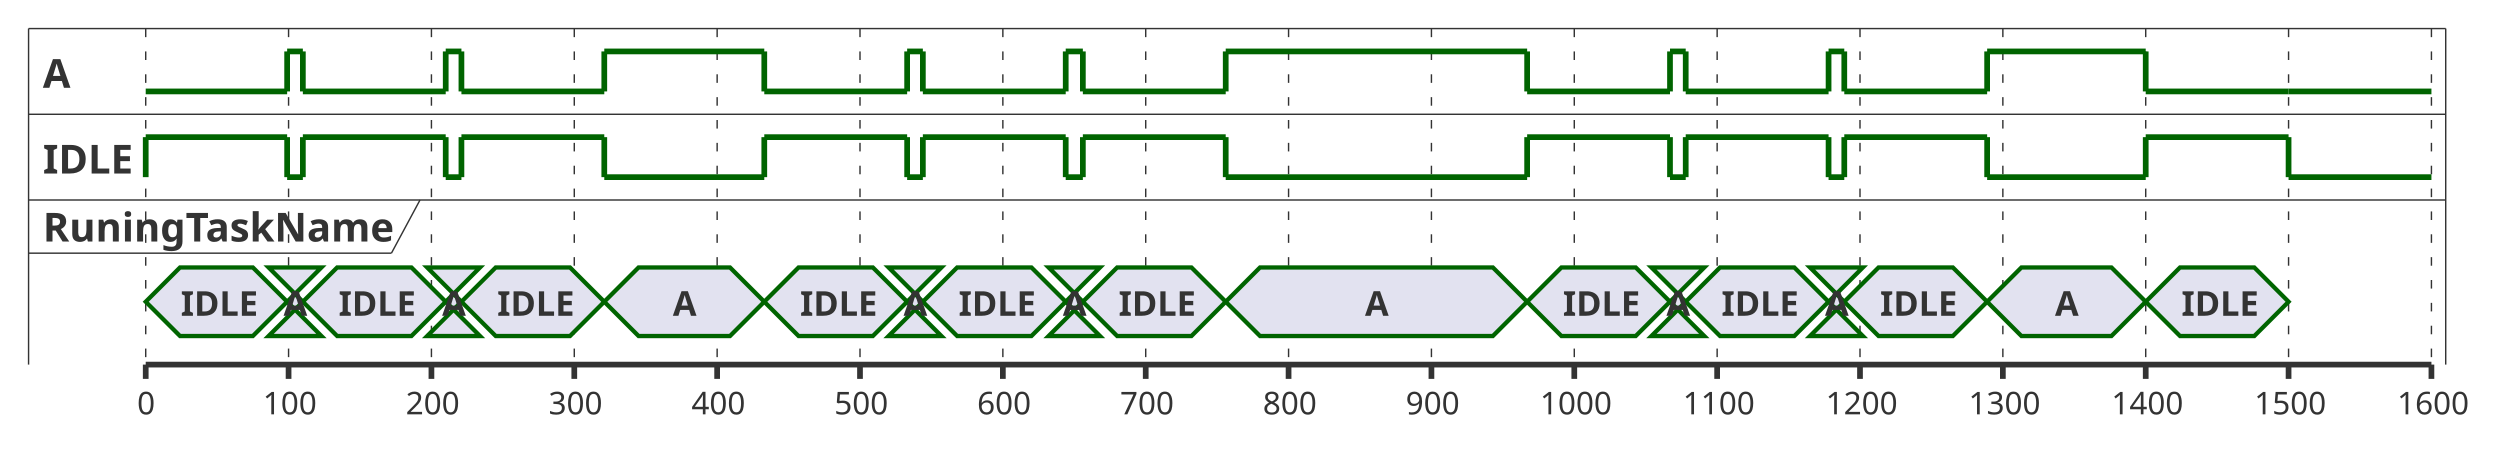
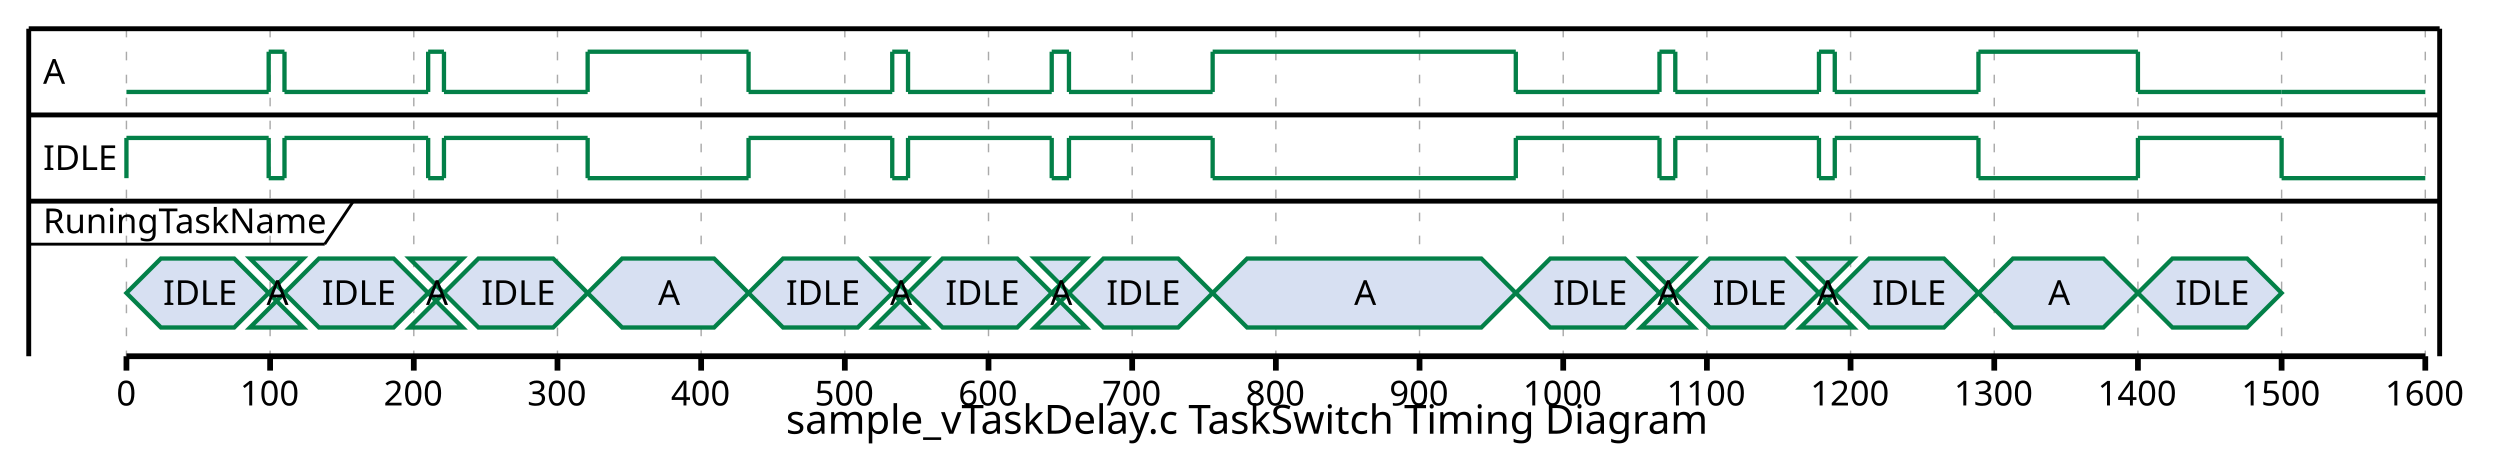
- <svg xmlns="http://www.w3.org/2000/svg" contentStyleType="text/css" height="158px" preserveAspectRatio="none" style="width:875px;height:158px;background:#FFFFFF;" version="1.1" viewBox="0 0 875 158" width="875px" zoomAndPan="magnify">
+ <svg xmlns="http://www.w3.org/2000/svg" contentScriptType="application/ecmascript" contentStyleType="text/css" height="164px" preserveAspectRatio="none" style="width:870px;height:164px;" version="1.1" viewBox="0 0 870 164" width="870px" zoomAndPan="magnify">
  <defs />
  <g>
-     <line style="stroke:#333333;stroke-width:0.5;" x1="10" x2="10" y1="10" y2="127.609" />
-     <line style="stroke:#333333;stroke-width:0.5;" x1="856" x2="856" y1="10" y2="127.609" />
-     <line style="stroke:#333333;stroke-width:0.5;stroke-dasharray:3.0,5.0;" x1="51" x2="51" y1="10" y2="127.609" />
-     <line style="stroke:#333333;stroke-width:0.5;stroke-dasharray:3.0,5.0;" x1="101" x2="101" y1="10" y2="127.609" />
-     <line style="stroke:#333333;stroke-width:0.5;stroke-dasharray:3.0,5.0;" x1="151" x2="151" y1="10" y2="127.609" />
-     <line style="stroke:#333333;stroke-width:0.5;stroke-dasharray:3.0,5.0;" x1="201" x2="201" y1="10" y2="127.609" />
-     <line style="stroke:#333333;stroke-width:0.5;stroke-dasharray:3.0,5.0;" x1="251" x2="251" y1="10" y2="127.609" />
-     <line style="stroke:#333333;stroke-width:0.5;stroke-dasharray:3.0,5.0;" x1="301" x2="301" y1="10" y2="127.609" />
-     <line style="stroke:#333333;stroke-width:0.5;stroke-dasharray:3.0,5.0;" x1="351" x2="351" y1="10" y2="127.609" />
-     <line style="stroke:#333333;stroke-width:0.5;stroke-dasharray:3.0,5.0;" x1="401" x2="401" y1="10" y2="127.609" />
-     <line style="stroke:#333333;stroke-width:0.5;stroke-dasharray:3.0,5.0;" x1="451" x2="451" y1="10" y2="127.609" />
-     <line style="stroke:#333333;stroke-width:0.5;stroke-dasharray:3.0,5.0;" x1="501" x2="501" y1="10" y2="127.609" />
-     <line style="stroke:#333333;stroke-width:0.5;stroke-dasharray:3.0,5.0;" x1="551" x2="551" y1="10" y2="127.609" />
-     <line style="stroke:#333333;stroke-width:0.5;stroke-dasharray:3.0,5.0;" x1="601" x2="601" y1="10" y2="127.609" />
-     <line style="stroke:#333333;stroke-width:0.5;stroke-dasharray:3.0,5.0;" x1="651" x2="651" y1="10" y2="127.609" />
-     <line style="stroke:#333333;stroke-width:0.5;stroke-dasharray:3.0,5.0;" x1="701" x2="701" y1="10" y2="127.609" />
-     <line style="stroke:#333333;stroke-width:0.5;stroke-dasharray:3.0,5.0;" x1="751" x2="751" y1="10" y2="127.609" />
-     <line style="stroke:#333333;stroke-width:0.5;stroke-dasharray:3.0,5.0;" x1="801" x2="801" y1="10" y2="127.609" />
-     <line style="stroke:#333333;stroke-width:0.5;stroke-dasharray:3.0,5.0;" x1="851" x2="851" y1="10" y2="127.609" />
-     <line style="stroke:#333333;stroke-width:0.5;" x1="10" x2="856" y1="10" y2="10" />
-     <text fill="#333333" font-family="sans-serif" font-size="14" font-weight="bold" lengthAdjust="spacing" textLength="9" x="15" y="30.729">A</text>
-     <line style="stroke:#006400;stroke-width:2.0;" x1="51" x2="51" y1="32" y2="32" />
-     <line style="stroke:#006400;stroke-width:2.0;" x1="51" x2="100.5" y1="32" y2="32" />
-     <line style="stroke:#006400;stroke-width:2.0;" x1="100.5" x2="100.5" y1="18" y2="32" />
-     <line style="stroke:#006400;stroke-width:2.0;" x1="100.5" x2="106" y1="18" y2="18" />
-     <line style="stroke:#006400;stroke-width:2.0;" x1="106" x2="106" y1="18" y2="32" />
-     <line style="stroke:#006400;stroke-width:2.0;" x1="106" x2="156" y1="32" y2="32" />
-     <line style="stroke:#006400;stroke-width:2.0;" x1="156" x2="156" y1="18" y2="32" />
-     <line style="stroke:#006400;stroke-width:2.0;" x1="156" x2="161.5" y1="18" y2="18" />
-     <line style="stroke:#006400;stroke-width:2.0;" x1="161.5" x2="161.5" y1="18" y2="32" />
-     <line style="stroke:#006400;stroke-width:2.0;" x1="161.5" x2="211.5" y1="32" y2="32" />
-     <line style="stroke:#006400;stroke-width:2.0;" x1="211.5" x2="211.5" y1="18" y2="32" />
-     <line style="stroke:#006400;stroke-width:2.0;" x1="211.5" x2="267.5" y1="18" y2="18" />
-     <line style="stroke:#006400;stroke-width:2.0;" x1="267.5" x2="267.5" y1="18" y2="32" />
-     <line style="stroke:#006400;stroke-width:2.0;" x1="267.5" x2="317.5" y1="32" y2="32" />
-     <line style="stroke:#006400;stroke-width:2.0;" x1="317.5" x2="317.5" y1="18" y2="32" />
-     <line style="stroke:#006400;stroke-width:2.0;" x1="317.5" x2="323" y1="18" y2="18" />
-     <line style="stroke:#006400;stroke-width:2.0;" x1="323" x2="323" y1="18" y2="32" />
-     <line style="stroke:#006400;stroke-width:2.0;" x1="323" x2="373" y1="32" y2="32" />
-     <line style="stroke:#006400;stroke-width:2.0;" x1="373" x2="373" y1="18" y2="32" />
-     <line style="stroke:#006400;stroke-width:2.0;" x1="373" x2="379" y1="18" y2="18" />
-     <line style="stroke:#006400;stroke-width:2.0;" x1="379" x2="379" y1="18" y2="32" />
-     <line style="stroke:#006400;stroke-width:2.0;" x1="379" x2="429" y1="32" y2="32" />
-     <line style="stroke:#006400;stroke-width:2.0;" x1="429" x2="429" y1="18" y2="32" />
-     <line style="stroke:#006400;stroke-width:2.0;" x1="429" x2="534.5" y1="18" y2="18" />
-     <line style="stroke:#006400;stroke-width:2.0;" x1="534.5" x2="534.5" y1="18" y2="32" />
-     <line style="stroke:#006400;stroke-width:2.0;" x1="534.5" x2="584.5" y1="32" y2="32" />
-     <line style="stroke:#006400;stroke-width:2.0;" x1="584.5" x2="584.5" y1="18" y2="32" />
-     <line style="stroke:#006400;stroke-width:2.0;" x1="584.5" x2="590" y1="18" y2="18" />
-     <line style="stroke:#006400;stroke-width:2.0;" x1="590" x2="590" y1="18" y2="32" />
-     <line style="stroke:#006400;stroke-width:2.0;" x1="590" x2="640" y1="32" y2="32" />
-     <line style="stroke:#006400;stroke-width:2.0;" x1="640" x2="640" y1="18" y2="32" />
-     <line style="stroke:#006400;stroke-width:2.0;" x1="640" x2="645.5" y1="18" y2="18" />
-     <line style="stroke:#006400;stroke-width:2.0;" x1="645.5" x2="645.5" y1="18" y2="32" />
-     <line style="stroke:#006400;stroke-width:2.0;" x1="645.5" x2="695.5" y1="32" y2="32" />
-     <line style="stroke:#006400;stroke-width:2.0;" x1="695.5" x2="695.5" y1="18" y2="32" />
-     <line style="stroke:#006400;stroke-width:2.0;" x1="695.5" x2="751" y1="18" y2="18" />
-     <line style="stroke:#006400;stroke-width:2.0;" x1="751" x2="751" y1="18" y2="32" />
-     <line style="stroke:#006400;stroke-width:2.0;" x1="751" x2="801" y1="32" y2="32" />
-     <line style="stroke:#006400;stroke-width:2.0;" x1="801" x2="851" y1="32" y2="32" />
-     <line style="stroke:#333333;stroke-width:0.5;" x1="10" x2="856" y1="40" y2="40" />
-     <text fill="#333333" font-family="sans-serif" font-size="14" font-weight="bold" lengthAdjust="spacing" textLength="31" x="15" y="60.728">IDLE</text>
-     <line style="stroke:#006400;stroke-width:2.0;" x1="51" x2="51" y1="62" y2="62" />
-     <line style="stroke:#006400;stroke-width:2.0;" x1="51" x2="51" y1="48" y2="62" />
-     <line style="stroke:#006400;stroke-width:2.0;" x1="51" x2="100.5" y1="48" y2="48" />
-     <line style="stroke:#006400;stroke-width:2.0;" x1="100.5" x2="100.5" y1="48" y2="62" />
-     <line style="stroke:#006400;stroke-width:2.0;" x1="100.5" x2="106" y1="62" y2="62" />
-     <line style="stroke:#006400;stroke-width:2.0;" x1="106" x2="106" y1="48" y2="62" />
-     <line style="stroke:#006400;stroke-width:2.0;" x1="106" x2="156" y1="48" y2="48" />
-     <line style="stroke:#006400;stroke-width:2.0;" x1="156" x2="156" y1="48" y2="62" />
-     <line style="stroke:#006400;stroke-width:2.0;" x1="156" x2="161.5" y1="62" y2="62" />
-     <line style="stroke:#006400;stroke-width:2.0;" x1="161.5" x2="161.5" y1="48" y2="62" />
-     <line style="stroke:#006400;stroke-width:2.0;" x1="161.5" x2="211.5" y1="48" y2="48" />
-     <line style="stroke:#006400;stroke-width:2.0;" x1="211.5" x2="211.5" y1="48" y2="62" />
-     <line style="stroke:#006400;stroke-width:2.0;" x1="211.5" x2="267.5" y1="62" y2="62" />
-     <line style="stroke:#006400;stroke-width:2.0;" x1="267.5" x2="267.5" y1="48" y2="62" />
-     <line style="stroke:#006400;stroke-width:2.0;" x1="267.5" x2="317.5" y1="48" y2="48" />
-     <line style="stroke:#006400;stroke-width:2.0;" x1="317.5" x2="317.5" y1="48" y2="62" />
-     <line style="stroke:#006400;stroke-width:2.0;" x1="317.5" x2="323" y1="62" y2="62" />
-     <line style="stroke:#006400;stroke-width:2.0;" x1="323" x2="323" y1="48" y2="62" />
-     <line style="stroke:#006400;stroke-width:2.0;" x1="323" x2="373" y1="48" y2="48" />
-     <line style="stroke:#006400;stroke-width:2.0;" x1="373" x2="373" y1="48" y2="62" />
-     <line style="stroke:#006400;stroke-width:2.0;" x1="373" x2="379" y1="62" y2="62" />
-     <line style="stroke:#006400;stroke-width:2.0;" x1="379" x2="379" y1="48" y2="62" />
-     <line style="stroke:#006400;stroke-width:2.0;" x1="379" x2="429" y1="48" y2="48" />
-     <line style="stroke:#006400;stroke-width:2.0;" x1="429" x2="429" y1="48" y2="62" />
-     <line style="stroke:#006400;stroke-width:2.0;" x1="429" x2="534.5" y1="62" y2="62" />
-     <line style="stroke:#006400;stroke-width:2.0;" x1="534.5" x2="534.5" y1="48" y2="62" />
-     <line style="stroke:#006400;stroke-width:2.0;" x1="534.5" x2="584.5" y1="48" y2="48" />
-     <line style="stroke:#006400;stroke-width:2.0;" x1="584.5" x2="584.5" y1="48" y2="62" />
-     <line style="stroke:#006400;stroke-width:2.0;" x1="584.5" x2="590" y1="62" y2="62" />
-     <line style="stroke:#006400;stroke-width:2.0;" x1="590" x2="590" y1="48" y2="62" />
-     <line style="stroke:#006400;stroke-width:2.0;" x1="590" x2="640" y1="48" y2="48" />
-     <line style="stroke:#006400;stroke-width:2.0;" x1="640" x2="640" y1="48" y2="62" />
-     <line style="stroke:#006400;stroke-width:2.0;" x1="640" x2="645.5" y1="62" y2="62" />
-     <line style="stroke:#006400;stroke-width:2.0;" x1="645.5" x2="645.5" y1="48" y2="62" />
-     <line style="stroke:#006400;stroke-width:2.0;" x1="645.5" x2="695.5" y1="48" y2="48" />
-     <line style="stroke:#006400;stroke-width:2.0;" x1="695.5" x2="695.5" y1="48" y2="62" />
-     <line style="stroke:#006400;stroke-width:2.0;" x1="695.5" x2="751" y1="62" y2="62" />
-     <line style="stroke:#006400;stroke-width:2.0;" x1="751" x2="751" y1="48" y2="62" />
-     <line style="stroke:#006400;stroke-width:2.0;" x1="751" x2="801" y1="48" y2="48" />
-     <line style="stroke:#006400;stroke-width:2.0;" x1="801" x2="801" y1="48" y2="62" />
-     <line style="stroke:#006400;stroke-width:2.0;" x1="801" x2="851" y1="62" y2="62" />
-     <line style="stroke:#333333;stroke-width:0.5;" x1="10" x2="856" y1="70" y2="70" />
-     <text fill="#333333" font-family="sans-serif" font-size="14" font-weight="bold" lengthAdjust="spacing" textLength="121" x="15" y="84.533">RuningTaskName</text>
-     <line style="stroke:#333333;stroke-width:0.5;" x1="10" x2="137" y1="88.609" y2="88.609" />
-     <line style="stroke:#333333;stroke-width:0.5;" x1="137" x2="147" y1="88.609" y2="70" />
-     <polygon fill="#E2E2F0" points="63,93.609,88.5,93.609,100.5,105.609,88.5,117.609,63,117.609,51,105.609" style="stroke:#006400;stroke-width:1.5;" />
-     <polygon fill="#E2E2F0" points="112.5,93.609,94,93.609,106,105.609,94,117.609,112.5,117.609,100.5,105.609" style="stroke:#006400;stroke-width:1.5;" />
-     <polygon fill="#E2E2F0" points="118,93.609,144,93.609,156,105.609,144,117.609,118,117.609,106,105.609" style="stroke:#006400;stroke-width:1.5;" />
-     <polygon fill="#E2E2F0" points="168,93.609,149.5,93.609,161.5,105.609,149.5,117.609,168,117.609,156,105.609" style="stroke:#006400;stroke-width:1.5;" />
-     <polygon fill="#E2E2F0" points="173.5,93.609,199.5,93.609,211.5,105.609,199.5,117.609,173.5,117.609,161.5,105.609" style="stroke:#006400;stroke-width:1.5;" />
-     <polygon fill="#E2E2F0" points="223.5,93.609,255.5,93.609,267.5,105.609,255.5,117.609,223.5,117.609,211.5,105.609" style="stroke:#006400;stroke-width:1.5;" />
-     <polygon fill="#E2E2F0" points="279.5,93.609,305.5,93.609,317.5,105.609,305.5,117.609,279.5,117.609,267.5,105.609" style="stroke:#006400;stroke-width:1.5;" />
-     <polygon fill="#E2E2F0" points="329.5,93.609,311,93.609,323,105.609,311,117.609,329.5,117.609,317.5,105.609" style="stroke:#006400;stroke-width:1.5;" />
-     <polygon fill="#E2E2F0" points="335,93.609,361,93.609,373,105.609,361,117.609,335,117.609,323,105.609" style="stroke:#006400;stroke-width:1.5;" />
-     <polygon fill="#E2E2F0" points="385,93.609,367,93.609,379,105.609,367,117.609,385,117.609,373,105.609" style="stroke:#006400;stroke-width:1.5;" />
-     <polygon fill="#E2E2F0" points="391,93.609,417,93.609,429,105.609,417,117.609,391,117.609,379,105.609" style="stroke:#006400;stroke-width:1.5;" />
-     <polygon fill="#E2E2F0" points="441,93.609,522.5,93.609,534.5,105.609,522.5,117.609,441,117.609,429,105.609" style="stroke:#006400;stroke-width:1.5;" />
-     <polygon fill="#E2E2F0" points="546.5,93.609,572.5,93.609,584.5,105.609,572.5,117.609,546.5,117.609,534.5,105.609" style="stroke:#006400;stroke-width:1.5;" />
-     <polygon fill="#E2E2F0" points="596.5,93.609,578,93.609,590,105.609,578,117.609,596.5,117.609,584.5,105.609" style="stroke:#006400;stroke-width:1.5;" />
-     <polygon fill="#E2E2F0" points="602,93.609,628,93.609,640,105.609,628,117.609,602,117.609,590,105.609" style="stroke:#006400;stroke-width:1.5;" />
-     <polygon fill="#E2E2F0" points="652,93.609,633.5,93.609,645.5,105.609,633.5,117.609,652,117.609,640,105.609" style="stroke:#006400;stroke-width:1.5;" />
-     <polygon fill="#E2E2F0" points="657.5,93.609,683.5,93.609,695.5,105.609,683.5,117.609,657.5,117.609,645.5,105.609" style="stroke:#006400;stroke-width:1.5;" />
-     <polygon fill="#E2E2F0" points="707.5,93.609,739,93.609,751,105.609,739,117.609,707.5,117.609,695.5,105.609" style="stroke:#006400;stroke-width:1.5;" />
-     <polygon fill="#E2E2F0" points="763,93.609,789,93.609,801,105.609,789,117.609,763,117.609,751,105.609" style="stroke:#006400;stroke-width:1.5;" />
-     <text fill="#333333" font-family="sans-serif" font-size="12" font-weight="bold" lengthAdjust="spacing" textLength="25" x="63.25" y="110.519">IDLE</text>
-     <text fill="#333333" font-family="sans-serif" font-size="12" font-weight="bold" lengthAdjust="spacing" textLength="8" x="99.25" y="110.519">A</text>
-     <text fill="#333333" font-family="sans-serif" font-size="12" font-weight="bold" lengthAdjust="spacing" textLength="25" x="118.5" y="110.519">IDLE</text>
-     <text fill="#333333" font-family="sans-serif" font-size="12" font-weight="bold" lengthAdjust="spacing" textLength="8" x="154.75" y="110.519">A</text>
-     <text fill="#333333" font-family="sans-serif" font-size="12" font-weight="bold" lengthAdjust="spacing" textLength="25" x="174" y="110.519">IDLE</text>
-     <text fill="#333333" font-family="sans-serif" font-size="12" font-weight="bold" lengthAdjust="spacing" textLength="8" x="235.5" y="110.519">A</text>
-     <text fill="#333333" font-family="sans-serif" font-size="12" font-weight="bold" lengthAdjust="spacing" textLength="25" x="280" y="110.519">IDLE</text>
-     <text fill="#333333" font-family="sans-serif" font-size="12" font-weight="bold" lengthAdjust="spacing" textLength="8" x="316.25" y="110.519">A</text>
-     <text fill="#333333" font-family="sans-serif" font-size="12" font-weight="bold" lengthAdjust="spacing" textLength="25" x="335.5" y="110.519">IDLE</text>
-     <text fill="#333333" font-family="sans-serif" font-size="12" font-weight="bold" lengthAdjust="spacing" textLength="8" x="372" y="110.519">A</text>
-     <text fill="#333333" font-family="sans-serif" font-size="12" font-weight="bold" lengthAdjust="spacing" textLength="25" x="391.5" y="110.519">IDLE</text>
-     <text fill="#333333" font-family="sans-serif" font-size="12" font-weight="bold" lengthAdjust="spacing" textLength="8" x="477.75" y="110.519">A</text>
-     <text fill="#333333" font-family="sans-serif" font-size="12" font-weight="bold" lengthAdjust="spacing" textLength="25" x="547" y="110.519">IDLE</text>
-     <text fill="#333333" font-family="sans-serif" font-size="12" font-weight="bold" lengthAdjust="spacing" textLength="8" x="583.25" y="110.519">A</text>
-     <text fill="#333333" font-family="sans-serif" font-size="12" font-weight="bold" lengthAdjust="spacing" textLength="25" x="602.5" y="110.519">IDLE</text>
-     <text fill="#333333" font-family="sans-serif" font-size="12" font-weight="bold" lengthAdjust="spacing" textLength="8" x="638.75" y="110.519">A</text>
-     <text fill="#333333" font-family="sans-serif" font-size="12" font-weight="bold" lengthAdjust="spacing" textLength="25" x="658" y="110.519">IDLE</text>
-     <text fill="#333333" font-family="sans-serif" font-size="12" font-weight="bold" lengthAdjust="spacing" textLength="8" x="719.25" y="110.519">A</text>
-     <text fill="#333333" font-family="sans-serif" font-size="12" font-weight="bold" lengthAdjust="spacing" textLength="25" x="763.5" y="110.519">IDLE</text>
-     <line style="stroke:#333333;stroke-width:2.0;" x1="51" x2="51" y1="127.609" y2="132.609" />
-     <line style="stroke:#333333;stroke-width:2.0;" x1="101" x2="101" y1="127.609" y2="132.609" />
-     <line style="stroke:#333333;stroke-width:2.0;" x1="151" x2="151" y1="127.609" y2="132.609" />
-     <line style="stroke:#333333;stroke-width:2.0;" x1="201" x2="201" y1="127.609" y2="132.609" />
-     <line style="stroke:#333333;stroke-width:2.0;" x1="251" x2="251" y1="127.609" y2="132.609" />
-     <line style="stroke:#333333;stroke-width:2.0;" x1="301" x2="301" y1="127.609" y2="132.609" />
-     <line style="stroke:#333333;stroke-width:2.0;" x1="351" x2="351" y1="127.609" y2="132.609" />
-     <line style="stroke:#333333;stroke-width:2.0;" x1="401" x2="401" y1="127.609" y2="132.609" />
-     <line style="stroke:#333333;stroke-width:2.0;" x1="451" x2="451" y1="127.609" y2="132.609" />
-     <line style="stroke:#333333;stroke-width:2.0;" x1="501" x2="501" y1="127.609" y2="132.609" />
-     <line style="stroke:#333333;stroke-width:2.0;" x1="551" x2="551" y1="127.609" y2="132.609" />
-     <line style="stroke:#333333;stroke-width:2.0;" x1="601" x2="601" y1="127.609" y2="132.609" />
-     <line style="stroke:#333333;stroke-width:2.0;" x1="651" x2="651" y1="127.609" y2="132.609" />
-     <line style="stroke:#333333;stroke-width:2.0;" x1="701" x2="701" y1="127.609" y2="132.609" />
-     <line style="stroke:#333333;stroke-width:2.0;" x1="751" x2="751" y1="127.609" y2="132.609" />
-     <line style="stroke:#333333;stroke-width:2.0;" x1="801" x2="801" y1="127.609" y2="132.609" />
-     <line style="stroke:#333333;stroke-width:2.0;" x1="851" x2="851" y1="127.609" y2="132.609" />
-     <line style="stroke:#333333;stroke-width:2.0;" x1="51" x2="851" y1="127.609" y2="127.609" />
-     <text fill="#333333" font-family="sans-serif" font-size="11" lengthAdjust="spacing" textLength="6" x="48" y="145.028">0</text>
-     <text fill="#333333" font-family="sans-serif" font-size="11" lengthAdjust="spacing" textLength="18" x="92" y="145.028">100</text>
-     <text fill="#333333" font-family="sans-serif" font-size="11" lengthAdjust="spacing" textLength="18" x="142" y="145.028">200</text>
-     <text fill="#333333" font-family="sans-serif" font-size="11" lengthAdjust="spacing" textLength="18" x="192" y="145.028">300</text>
-     <text fill="#333333" font-family="sans-serif" font-size="11" lengthAdjust="spacing" textLength="18" x="242" y="145.028">400</text>
-     <text fill="#333333" font-family="sans-serif" font-size="11" lengthAdjust="spacing" textLength="18" x="292" y="145.028">500</text>
-     <text fill="#333333" font-family="sans-serif" font-size="11" lengthAdjust="spacing" textLength="18" x="342" y="145.028">600</text>
-     <text fill="#333333" font-family="sans-serif" font-size="11" lengthAdjust="spacing" textLength="18" x="392" y="145.028">700</text>
-     <text fill="#333333" font-family="sans-serif" font-size="11" lengthAdjust="spacing" textLength="18" x="442" y="145.028">800</text>
-     <text fill="#333333" font-family="sans-serif" font-size="11" lengthAdjust="spacing" textLength="18" x="492" y="145.028">900</text>
-     <text fill="#333333" font-family="sans-serif" font-size="11" lengthAdjust="spacing" textLength="24" x="539" y="145.028">1000</text>
-     <text fill="#333333" font-family="sans-serif" font-size="11" lengthAdjust="spacing" textLength="24" x="589" y="145.028">1100</text>
-     <text fill="#333333" font-family="sans-serif" font-size="11" lengthAdjust="spacing" textLength="24" x="639" y="145.028">1200</text>
-     <text fill="#333333" font-family="sans-serif" font-size="11" lengthAdjust="spacing" textLength="24" x="689" y="145.028">1300</text>
-     <text fill="#333333" font-family="sans-serif" font-size="11" lengthAdjust="spacing" textLength="24" x="739" y="145.028">1400</text>
-     <text fill="#333333" font-family="sans-serif" font-size="11" lengthAdjust="spacing" textLength="24" x="789" y="145.028">1500</text>
-     <text fill="#333333" font-family="sans-serif" font-size="11" lengthAdjust="spacing" textLength="24" x="839" y="145.028">1600</text>
+     <line style="stroke:#000000;stroke-width:1.7;" x1="10" x2="10" y1="10" y2="123.969" />
+     <line style="stroke:#000000;stroke-width:1.7;" x1="849" x2="849" y1="10" y2="123.969" />
+     <line style="stroke:#AAAAAA;stroke-width:0.5;stroke-dasharray:3.0,5.0;" x1="44" x2="44" y1="10" y2="123.969" />
+     <line style="stroke:#AAAAAA;stroke-width:0.5;stroke-dasharray:3.0,5.0;" x1="94" x2="94" y1="10" y2="123.969" />
+     <line style="stroke:#AAAAAA;stroke-width:0.5;stroke-dasharray:3.0,5.0;" x1="144" x2="144" y1="10" y2="123.969" />
+     <line style="stroke:#AAAAAA;stroke-width:0.5;stroke-dasharray:3.0,5.0;" x1="194" x2="194" y1="10" y2="123.969" />
+     <line style="stroke:#AAAAAA;stroke-width:0.5;stroke-dasharray:3.0,5.0;" x1="244" x2="244" y1="10" y2="123.969" />
+     <line style="stroke:#AAAAAA;stroke-width:0.5;stroke-dasharray:3.0,5.0;" x1="294" x2="294" y1="10" y2="123.969" />
+     <line style="stroke:#AAAAAA;stroke-width:0.5;stroke-dasharray:3.0,5.0;" x1="344" x2="344" y1="10" y2="123.969" />
+     <line style="stroke:#AAAAAA;stroke-width:0.5;stroke-dasharray:3.0,5.0;" x1="394" x2="394" y1="10" y2="123.969" />
+     <line style="stroke:#AAAAAA;stroke-width:0.5;stroke-dasharray:3.0,5.0;" x1="444" x2="444" y1="10" y2="123.969" />
+     <line style="stroke:#AAAAAA;stroke-width:0.5;stroke-dasharray:3.0,5.0;" x1="494" x2="494" y1="10" y2="123.969" />
+     <line style="stroke:#AAAAAA;stroke-width:0.5;stroke-dasharray:3.0,5.0;" x1="544" x2="544" y1="10" y2="123.969" />
+     <line style="stroke:#AAAAAA;stroke-width:0.5;stroke-dasharray:3.0,5.0;" x1="594" x2="594" y1="10" y2="123.969" />
+     <line style="stroke:#AAAAAA;stroke-width:0.5;stroke-dasharray:3.0,5.0;" x1="644" x2="644" y1="10" y2="123.969" />
+     <line style="stroke:#AAAAAA;stroke-width:0.5;stroke-dasharray:3.0,5.0;" x1="694" x2="694" y1="10" y2="123.969" />
+     <line style="stroke:#AAAAAA;stroke-width:0.5;stroke-dasharray:3.0,5.0;" x1="744" x2="744" y1="10" y2="123.969" />
+     <line style="stroke:#AAAAAA;stroke-width:0.5;stroke-dasharray:3.0,5.0;" x1="794" x2="794" y1="10" y2="123.969" />
+     <line style="stroke:#AAAAAA;stroke-width:0.5;stroke-dasharray:3.0,5.0;" x1="844" x2="844" y1="10" y2="123.969" />
+     <line style="stroke:#000000;stroke-width:1.7;" x1="10" x2="849" y1="10" y2="10" />
+     <text fill="#000000" font-family="sans-serif" font-size="12" lengthAdjust="spacingAndGlyphs" textLength="7" x="15" y="29.154">A</text>
+     <line style="stroke:#038048;stroke-width:1.5;" x1="44" x2="44" y1="32" y2="32" />
+     <line style="stroke:#038048;stroke-width:1.5;" x1="44" x2="93.5" y1="32" y2="32" />
+     <line style="stroke:#038048;stroke-width:1.5;" x1="93.5" x2="93.5" y1="18" y2="32" />
+     <line style="stroke:#038048;stroke-width:1.5;" x1="93.5" x2="99" y1="18" y2="18" />
+     <line style="stroke:#038048;stroke-width:1.5;" x1="99" x2="99" y1="18" y2="32" />
+     <line style="stroke:#038048;stroke-width:1.5;" x1="99" x2="149" y1="32" y2="32" />
+     <line style="stroke:#038048;stroke-width:1.5;" x1="149" x2="149" y1="18" y2="32" />
+     <line style="stroke:#038048;stroke-width:1.5;" x1="149" x2="154.5" y1="18" y2="18" />
+     <line style="stroke:#038048;stroke-width:1.5;" x1="154.5" x2="154.5" y1="18" y2="32" />
+     <line style="stroke:#038048;stroke-width:1.5;" x1="154.5" x2="204.5" y1="32" y2="32" />
+     <line style="stroke:#038048;stroke-width:1.5;" x1="204.5" x2="204.5" y1="18" y2="32" />
+     <line style="stroke:#038048;stroke-width:1.5;" x1="204.5" x2="260.5" y1="18" y2="18" />
+     <line style="stroke:#038048;stroke-width:1.5;" x1="260.5" x2="260.5" y1="18" y2="32" />
+     <line style="stroke:#038048;stroke-width:1.5;" x1="260.5" x2="310.5" y1="32" y2="32" />
+     <line style="stroke:#038048;stroke-width:1.5;" x1="310.5" x2="310.5" y1="18" y2="32" />
+     <line style="stroke:#038048;stroke-width:1.5;" x1="310.5" x2="316" y1="18" y2="18" />
+     <line style="stroke:#038048;stroke-width:1.5;" x1="316" x2="316" y1="18" y2="32" />
+     <line style="stroke:#038048;stroke-width:1.5;" x1="316" x2="366" y1="32" y2="32" />
+     <line style="stroke:#038048;stroke-width:1.5;" x1="366" x2="366" y1="18" y2="32" />
+     <line style="stroke:#038048;stroke-width:1.5;" x1="366" x2="372" y1="18" y2="18" />
+     <line style="stroke:#038048;stroke-width:1.5;" x1="372" x2="372" y1="18" y2="32" />
+     <line style="stroke:#038048;stroke-width:1.5;" x1="372" x2="422" y1="32" y2="32" />
+     <line style="stroke:#038048;stroke-width:1.5;" x1="422" x2="422" y1="18" y2="32" />
+     <line style="stroke:#038048;stroke-width:1.5;" x1="422" x2="527.5" y1="18" y2="18" />
+     <line style="stroke:#038048;stroke-width:1.5;" x1="527.5" x2="527.5" y1="18" y2="32" />
+     <line style="stroke:#038048;stroke-width:1.5;" x1="527.5" x2="577.5" y1="32" y2="32" />
+     <line style="stroke:#038048;stroke-width:1.5;" x1="577.5" x2="577.5" y1="18" y2="32" />
+     <line style="stroke:#038048;stroke-width:1.5;" x1="577.5" x2="583" y1="18" y2="18" />
+     <line style="stroke:#038048;stroke-width:1.5;" x1="583" x2="583" y1="18" y2="32" />
+     <line style="stroke:#038048;stroke-width:1.5;" x1="583" x2="633" y1="32" y2="32" />
+     <line style="stroke:#038048;stroke-width:1.5;" x1="633" x2="633" y1="18" y2="32" />
+     <line style="stroke:#038048;stroke-width:1.5;" x1="633" x2="638.5" y1="18" y2="18" />
+     <line style="stroke:#038048;stroke-width:1.5;" x1="638.5" x2="638.5" y1="18" y2="32" />
+     <line style="stroke:#038048;stroke-width:1.5;" x1="638.5" x2="688.5" y1="32" y2="32" />
+     <line style="stroke:#038048;stroke-width:1.5;" x1="688.5" x2="688.5" y1="18" y2="32" />
+     <line style="stroke:#038048;stroke-width:1.5;" x1="688.5" x2="744" y1="18" y2="18" />
+     <line style="stroke:#038048;stroke-width:1.5;" x1="744" x2="744" y1="18" y2="32" />
+     <line style="stroke:#038048;stroke-width:1.5;" x1="744" x2="794" y1="32" y2="32" />
+     <line style="stroke:#038048;stroke-width:1.5;" x1="794" x2="844" y1="32" y2="32" />
+     <line style="stroke:#000000;stroke-width:1.7;" x1="10" x2="849" y1="40" y2="40" />
+     <text fill="#000000" font-family="sans-serif" font-size="12" lengthAdjust="spacingAndGlyphs" textLength="24" x="15" y="59.154">IDLE</text>
+     <line style="stroke:#038048;stroke-width:1.5;" x1="44" x2="44" y1="62" y2="62" />
+     <line style="stroke:#038048;stroke-width:1.5;" x1="44" x2="44" y1="48" y2="62" />
+     <line style="stroke:#038048;stroke-width:1.5;" x1="44" x2="93.5" y1="48" y2="48" />
+     <line style="stroke:#038048;stroke-width:1.5;" x1="93.5" x2="93.5" y1="48" y2="62" />
+     <line style="stroke:#038048;stroke-width:1.5;" x1="93.5" x2="99" y1="62" y2="62" />
+     <line style="stroke:#038048;stroke-width:1.5;" x1="99" x2="99" y1="48" y2="62" />
+     <line style="stroke:#038048;stroke-width:1.5;" x1="99" x2="149" y1="48" y2="48" />
+     <line style="stroke:#038048;stroke-width:1.5;" x1="149" x2="149" y1="48" y2="62" />
+     <line style="stroke:#038048;stroke-width:1.5;" x1="149" x2="154.5" y1="62" y2="62" />
+     <line style="stroke:#038048;stroke-width:1.5;" x1="154.5" x2="154.5" y1="48" y2="62" />
+     <line style="stroke:#038048;stroke-width:1.5;" x1="154.5" x2="204.5" y1="48" y2="48" />
+     <line style="stroke:#038048;stroke-width:1.5;" x1="204.5" x2="204.5" y1="48" y2="62" />
+     <line style="stroke:#038048;stroke-width:1.5;" x1="204.5" x2="260.5" y1="62" y2="62" />
+     <line style="stroke:#038048;stroke-width:1.5;" x1="260.5" x2="260.5" y1="48" y2="62" />
+     <line style="stroke:#038048;stroke-width:1.5;" x1="260.5" x2="310.5" y1="48" y2="48" />
+     <line style="stroke:#038048;stroke-width:1.5;" x1="310.5" x2="310.5" y1="48" y2="62" />
+     <line style="stroke:#038048;stroke-width:1.5;" x1="310.5" x2="316" y1="62" y2="62" />
+     <line style="stroke:#038048;stroke-width:1.5;" x1="316" x2="316" y1="48" y2="62" />
+     <line style="stroke:#038048;stroke-width:1.5;" x1="316" x2="366" y1="48" y2="48" />
+     <line style="stroke:#038048;stroke-width:1.5;" x1="366" x2="366" y1="48" y2="62" />
+     <line style="stroke:#038048;stroke-width:1.5;" x1="366" x2="372" y1="62" y2="62" />
+     <line style="stroke:#038048;stroke-width:1.5;" x1="372" x2="372" y1="48" y2="62" />
+     <line style="stroke:#038048;stroke-width:1.5;" x1="372" x2="422" y1="48" y2="48" />
+     <line style="stroke:#038048;stroke-width:1.5;" x1="422" x2="422" y1="48" y2="62" />
+     <line style="stroke:#038048;stroke-width:1.5;" x1="422" x2="527.5" y1="62" y2="62" />
+     <line style="stroke:#038048;stroke-width:1.5;" x1="527.5" x2="527.5" y1="48" y2="62" />
+     <line style="stroke:#038048;stroke-width:1.5;" x1="527.5" x2="577.5" y1="48" y2="48" />
+     <line style="stroke:#038048;stroke-width:1.5;" x1="577.5" x2="577.5" y1="48" y2="62" />
+     <line style="stroke:#038048;stroke-width:1.5;" x1="577.5" x2="583" y1="62" y2="62" />
+     <line style="stroke:#038048;stroke-width:1.5;" x1="583" x2="583" y1="48" y2="62" />
+     <line style="stroke:#038048;stroke-width:1.5;" x1="583" x2="633" y1="48" y2="48" />
+     <line style="stroke:#038048;stroke-width:1.5;" x1="633" x2="633" y1="48" y2="62" />
+     <line style="stroke:#038048;stroke-width:1.5;" x1="633" x2="638.5" y1="62" y2="62" />
+     <line style="stroke:#038048;stroke-width:1.5;" x1="638.5" x2="638.5" y1="48" y2="62" />
+     <line style="stroke:#038048;stroke-width:1.5;" x1="638.5" x2="688.5" y1="48" y2="48" />
+     <line style="stroke:#038048;stroke-width:1.5;" x1="688.5" x2="688.5" y1="48" y2="62" />
+     <line style="stroke:#038048;stroke-width:1.5;" x1="688.5" x2="744" y1="62" y2="62" />
+     <line style="stroke:#038048;stroke-width:1.5;" x1="744" x2="744" y1="48" y2="62" />
+     <line style="stroke:#038048;stroke-width:1.5;" x1="744" x2="794" y1="48" y2="48" />
+     <line style="stroke:#038048;stroke-width:1.5;" x1="794" x2="794" y1="48" y2="62" />
+     <line style="stroke:#038048;stroke-width:1.5;" x1="794" x2="844" y1="62" y2="62" />
+     <line style="stroke:#000000;stroke-width:1.7;" x1="10" x2="849" y1="70" y2="70" />
+     <text fill="#000000" font-family="sans-serif" font-size="12" lengthAdjust="spacingAndGlyphs" textLength="97" x="15" y="81.139">RuningTaskName</text>
+     <line style="stroke:#000000;stroke-width:1.0;" x1="10" x2="113" y1="84.969" y2="84.969" />
+     <line style="stroke:#000000;stroke-width:1.0;" x1="113" x2="123" y1="84.969" y2="70" />
+     <polygon fill="#D7E0F2" points="56,89.969,81.5,89.969,93.5,101.969,81.5,113.969,56,113.969,44,101.969" style="stroke:#038048;stroke-width:1.5;" />
+     <polygon fill="#D7E0F2" points="105.5,89.969,87,89.969,99,101.969,87,113.969,105.5,113.969,93.5,101.969" style="stroke:#038048;stroke-width:1.5;" />
+     <polygon fill="#D7E0F2" points="111,89.969,137,89.969,149,101.969,137,113.969,111,113.969,99,101.969" style="stroke:#038048;stroke-width:1.5;" />
+     <polygon fill="#D7E0F2" points="161,89.969,142.5,89.969,154.5,101.969,142.5,113.969,161,113.969,149,101.969" style="stroke:#038048;stroke-width:1.5;" />
+     <polygon fill="#D7E0F2" points="166.5,89.969,192.5,89.969,204.5,101.969,192.5,113.969,166.5,113.969,154.5,101.969" style="stroke:#038048;stroke-width:1.5;" />
+     <polygon fill="#D7E0F2" points="216.5,89.969,248.5,89.969,260.5,101.969,248.5,113.969,216.5,113.969,204.5,101.969" style="stroke:#038048;stroke-width:1.5;" />
+     <polygon fill="#D7E0F2" points="272.5,89.969,298.5,89.969,310.5,101.969,298.5,113.969,272.5,113.969,260.5,101.969" style="stroke:#038048;stroke-width:1.5;" />
+     <polygon fill="#D7E0F2" points="322.5,89.969,304,89.969,316,101.969,304,113.969,322.5,113.969,310.5,101.969" style="stroke:#038048;stroke-width:1.5;" />
+     <polygon fill="#D7E0F2" points="328,89.969,354,89.969,366,101.969,354,113.969,328,113.969,316,101.969" style="stroke:#038048;stroke-width:1.5;" />
+     <polygon fill="#D7E0F2" points="378,89.969,360,89.969,372,101.969,360,113.969,378,113.969,366,101.969" style="stroke:#038048;stroke-width:1.5;" />
+     <polygon fill="#D7E0F2" points="384,89.969,410,89.969,422,101.969,410,113.969,384,113.969,372,101.969" style="stroke:#038048;stroke-width:1.5;" />
+     <polygon fill="#D7E0F2" points="434,89.969,515.5,89.969,527.5,101.969,515.5,113.969,434,113.969,422,101.969" style="stroke:#038048;stroke-width:1.5;" />
+     <polygon fill="#D7E0F2" points="539.5,89.969,565.5,89.969,577.5,101.969,565.5,113.969,539.5,113.969,527.5,101.969" style="stroke:#038048;stroke-width:1.5;" />
+     <polygon fill="#D7E0F2" points="589.5,89.969,571,89.969,583,101.969,571,113.969,589.5,113.969,577.5,101.969" style="stroke:#038048;stroke-width:1.5;" />
+     <polygon fill="#D7E0F2" points="595,89.969,621,89.969,633,101.969,621,113.969,595,113.969,583,101.969" style="stroke:#038048;stroke-width:1.5;" />
+     <polygon fill="#D7E0F2" points="645,89.969,626.5,89.969,638.5,101.969,626.5,113.969,645,113.969,633,101.969" style="stroke:#038048;stroke-width:1.5;" />
+     <polygon fill="#D7E0F2" points="650.5,89.969,676.5,89.969,688.5,101.969,676.5,113.969,650.5,113.969,638.5,101.969" style="stroke:#038048;stroke-width:1.5;" />
+     <polygon fill="#D7E0F2" points="700.5,89.969,732,89.969,744,101.969,732,113.969,700.5,113.969,688.5,101.969" style="stroke:#038048;stroke-width:1.5;" />
+     <polygon fill="#D7E0F2" points="756,89.969,782,89.969,794,101.969,782,113.969,756,113.969,744,101.969" style="stroke:#038048;stroke-width:1.5;" />
+     <text fill="#000000" font-family="sans-serif" font-size="12" lengthAdjust="spacingAndGlyphs" textLength="24" x="56.75" y="106.123">IDLE</text>
+     <text fill="#000000" font-family="sans-serif" font-size="12" lengthAdjust="spacingAndGlyphs" textLength="7" x="92.75" y="106.123">A</text>
+     <text fill="#000000" font-family="sans-serif" font-size="12" lengthAdjust="spacingAndGlyphs" textLength="24" x="112" y="106.123">IDLE</text>
+     <text fill="#000000" font-family="sans-serif" font-size="12" lengthAdjust="spacingAndGlyphs" textLength="7" x="148.25" y="106.123">A</text>
+     <text fill="#000000" font-family="sans-serif" font-size="12" lengthAdjust="spacingAndGlyphs" textLength="24" x="167.5" y="106.123">IDLE</text>
+     <text fill="#000000" font-family="sans-serif" font-size="12" lengthAdjust="spacingAndGlyphs" textLength="7" x="229" y="106.123">A</text>
+     <text fill="#000000" font-family="sans-serif" font-size="12" lengthAdjust="spacingAndGlyphs" textLength="24" x="273.5" y="106.123">IDLE</text>
+     <text fill="#000000" font-family="sans-serif" font-size="12" lengthAdjust="spacingAndGlyphs" textLength="7" x="309.75" y="106.123">A</text>
+     <text fill="#000000" font-family="sans-serif" font-size="12" lengthAdjust="spacingAndGlyphs" textLength="24" x="329" y="106.123">IDLE</text>
+     <text fill="#000000" font-family="sans-serif" font-size="12" lengthAdjust="spacingAndGlyphs" textLength="7" x="365.5" y="106.123">A</text>
+     <text fill="#000000" font-family="sans-serif" font-size="12" lengthAdjust="spacingAndGlyphs" textLength="24" x="385" y="106.123">IDLE</text>
+     <text fill="#000000" font-family="sans-serif" font-size="12" lengthAdjust="spacingAndGlyphs" textLength="7" x="471.25" y="106.123">A</text>
+     <text fill="#000000" font-family="sans-serif" font-size="12" lengthAdjust="spacingAndGlyphs" textLength="24" x="540.5" y="106.123">IDLE</text>
+     <text fill="#000000" font-family="sans-serif" font-size="12" lengthAdjust="spacingAndGlyphs" textLength="7" x="576.75" y="106.123">A</text>
+     <text fill="#000000" font-family="sans-serif" font-size="12" lengthAdjust="spacingAndGlyphs" textLength="24" x="596" y="106.123">IDLE</text>
+     <text fill="#000000" font-family="sans-serif" font-size="12" lengthAdjust="spacingAndGlyphs" textLength="7" x="632.25" y="106.123">A</text>
+     <text fill="#000000" font-family="sans-serif" font-size="12" lengthAdjust="spacingAndGlyphs" textLength="24" x="651.5" y="106.123">IDLE</text>
+     <text fill="#000000" font-family="sans-serif" font-size="12" lengthAdjust="spacingAndGlyphs" textLength="7" x="712.75" y="106.123">A</text>
+     <text fill="#000000" font-family="sans-serif" font-size="12" lengthAdjust="spacingAndGlyphs" textLength="24" x="757" y="106.123">IDLE</text>
+     <line style="stroke:#000000;stroke-width:2.0;" x1="44" x2="44" y1="123.969" y2="128.969" />
+     <line style="stroke:#000000;stroke-width:2.0;" x1="94" x2="94" y1="123.969" y2="128.969" />
+     <line style="stroke:#000000;stroke-width:2.0;" x1="144" x2="144" y1="123.969" y2="128.969" />
+     <line style="stroke:#000000;stroke-width:2.0;" x1="194" x2="194" y1="123.969" y2="128.969" />
+     <line style="stroke:#000000;stroke-width:2.0;" x1="244" x2="244" y1="123.969" y2="128.969" />
+     <line style="stroke:#000000;stroke-width:2.0;" x1="294" x2="294" y1="123.969" y2="128.969" />
+     <line style="stroke:#000000;stroke-width:2.0;" x1="344" x2="344" y1="123.969" y2="128.969" />
+     <line style="stroke:#000000;stroke-width:2.0;" x1="394" x2="394" y1="123.969" y2="128.969" />
+     <line style="stroke:#000000;stroke-width:2.0;" x1="444" x2="444" y1="123.969" y2="128.969" />
+     <line style="stroke:#000000;stroke-width:2.0;" x1="494" x2="494" y1="123.969" y2="128.969" />
+     <line style="stroke:#000000;stroke-width:2.0;" x1="544" x2="544" y1="123.969" y2="128.969" />
+     <line style="stroke:#000000;stroke-width:2.0;" x1="594" x2="594" y1="123.969" y2="128.969" />
+     <line style="stroke:#000000;stroke-width:2.0;" x1="644" x2="644" y1="123.969" y2="128.969" />
+     <line style="stroke:#000000;stroke-width:2.0;" x1="694" x2="694" y1="123.969" y2="128.969" />
+     <line style="stroke:#000000;stroke-width:2.0;" x1="744" x2="744" y1="123.969" y2="128.969" />
+     <line style="stroke:#000000;stroke-width:2.0;" x1="794" x2="794" y1="123.969" y2="128.969" />
+     <line style="stroke:#000000;stroke-width:2.0;" x1="844" x2="844" y1="123.969" y2="128.969" />
+     <line style="stroke:#000000;stroke-width:2.0;" x1="44" x2="844" y1="123.969" y2="123.969" />
+     <text fill="#000000" font-family="sans-serif" font-size="12" lengthAdjust="spacingAndGlyphs" textLength="7" x="40.5" y="141.107">0</text>
+     <text fill="#000000" font-family="sans-serif" font-size="12" lengthAdjust="spacingAndGlyphs" textLength="21" x="83.5" y="141.107">100</text>
+     <text fill="#000000" font-family="sans-serif" font-size="12" lengthAdjust="spacingAndGlyphs" textLength="21" x="133.5" y="141.107">200</text>
+     <text fill="#000000" font-family="sans-serif" font-size="12" lengthAdjust="spacingAndGlyphs" textLength="21" x="183.5" y="141.107">300</text>
+     <text fill="#000000" font-family="sans-serif" font-size="12" lengthAdjust="spacingAndGlyphs" textLength="21" x="233.5" y="141.107">400</text>
+     <text fill="#000000" font-family="sans-serif" font-size="12" lengthAdjust="spacingAndGlyphs" textLength="21" x="283.5" y="141.107">500</text>
+     <text fill="#000000" font-family="sans-serif" font-size="12" lengthAdjust="spacingAndGlyphs" textLength="21" x="333.5" y="141.107">600</text>
+     <text fill="#000000" font-family="sans-serif" font-size="12" lengthAdjust="spacingAndGlyphs" textLength="21" x="383.5" y="141.107">700</text>
+     <text fill="#000000" font-family="sans-serif" font-size="12" lengthAdjust="spacingAndGlyphs" textLength="21" x="433.5" y="141.107">800</text>
+     <text fill="#000000" font-family="sans-serif" font-size="12" lengthAdjust="spacingAndGlyphs" textLength="21" x="483.5" y="141.107">900</text>
+     <text fill="#000000" font-family="sans-serif" font-size="12" lengthAdjust="spacingAndGlyphs" textLength="28" x="530" y="141.107">1000</text>
+     <text fill="#000000" font-family="sans-serif" font-size="12" lengthAdjust="spacingAndGlyphs" textLength="28" x="580" y="141.107">1100</text>
+     <text fill="#000000" font-family="sans-serif" font-size="12" lengthAdjust="spacingAndGlyphs" textLength="28" x="630" y="141.107">1200</text>
+     <text fill="#000000" font-family="sans-serif" font-size="12" lengthAdjust="spacingAndGlyphs" textLength="28" x="680" y="141.107">1300</text>
+     <text fill="#000000" font-family="sans-serif" font-size="12" lengthAdjust="spacingAndGlyphs" textLength="28" x="730" y="141.107">1400</text>
+     <text fill="#000000" font-family="sans-serif" font-size="12" lengthAdjust="spacingAndGlyphs" textLength="28" x="780" y="141.107">1500</text>
+     <text fill="#000000" font-family="sans-serif" font-size="12" lengthAdjust="spacingAndGlyphs" textLength="28" x="830" y="141.107">1600</text>
+     <text fill="#000000" font-family="sans-serif" font-size="14" lengthAdjust="spacingAndGlyphs" textLength="312" x="273.5" y="150.933">sample_vTaskDelay.c TaskSwitch Timing Diagram</text>
  </g>
</svg>
